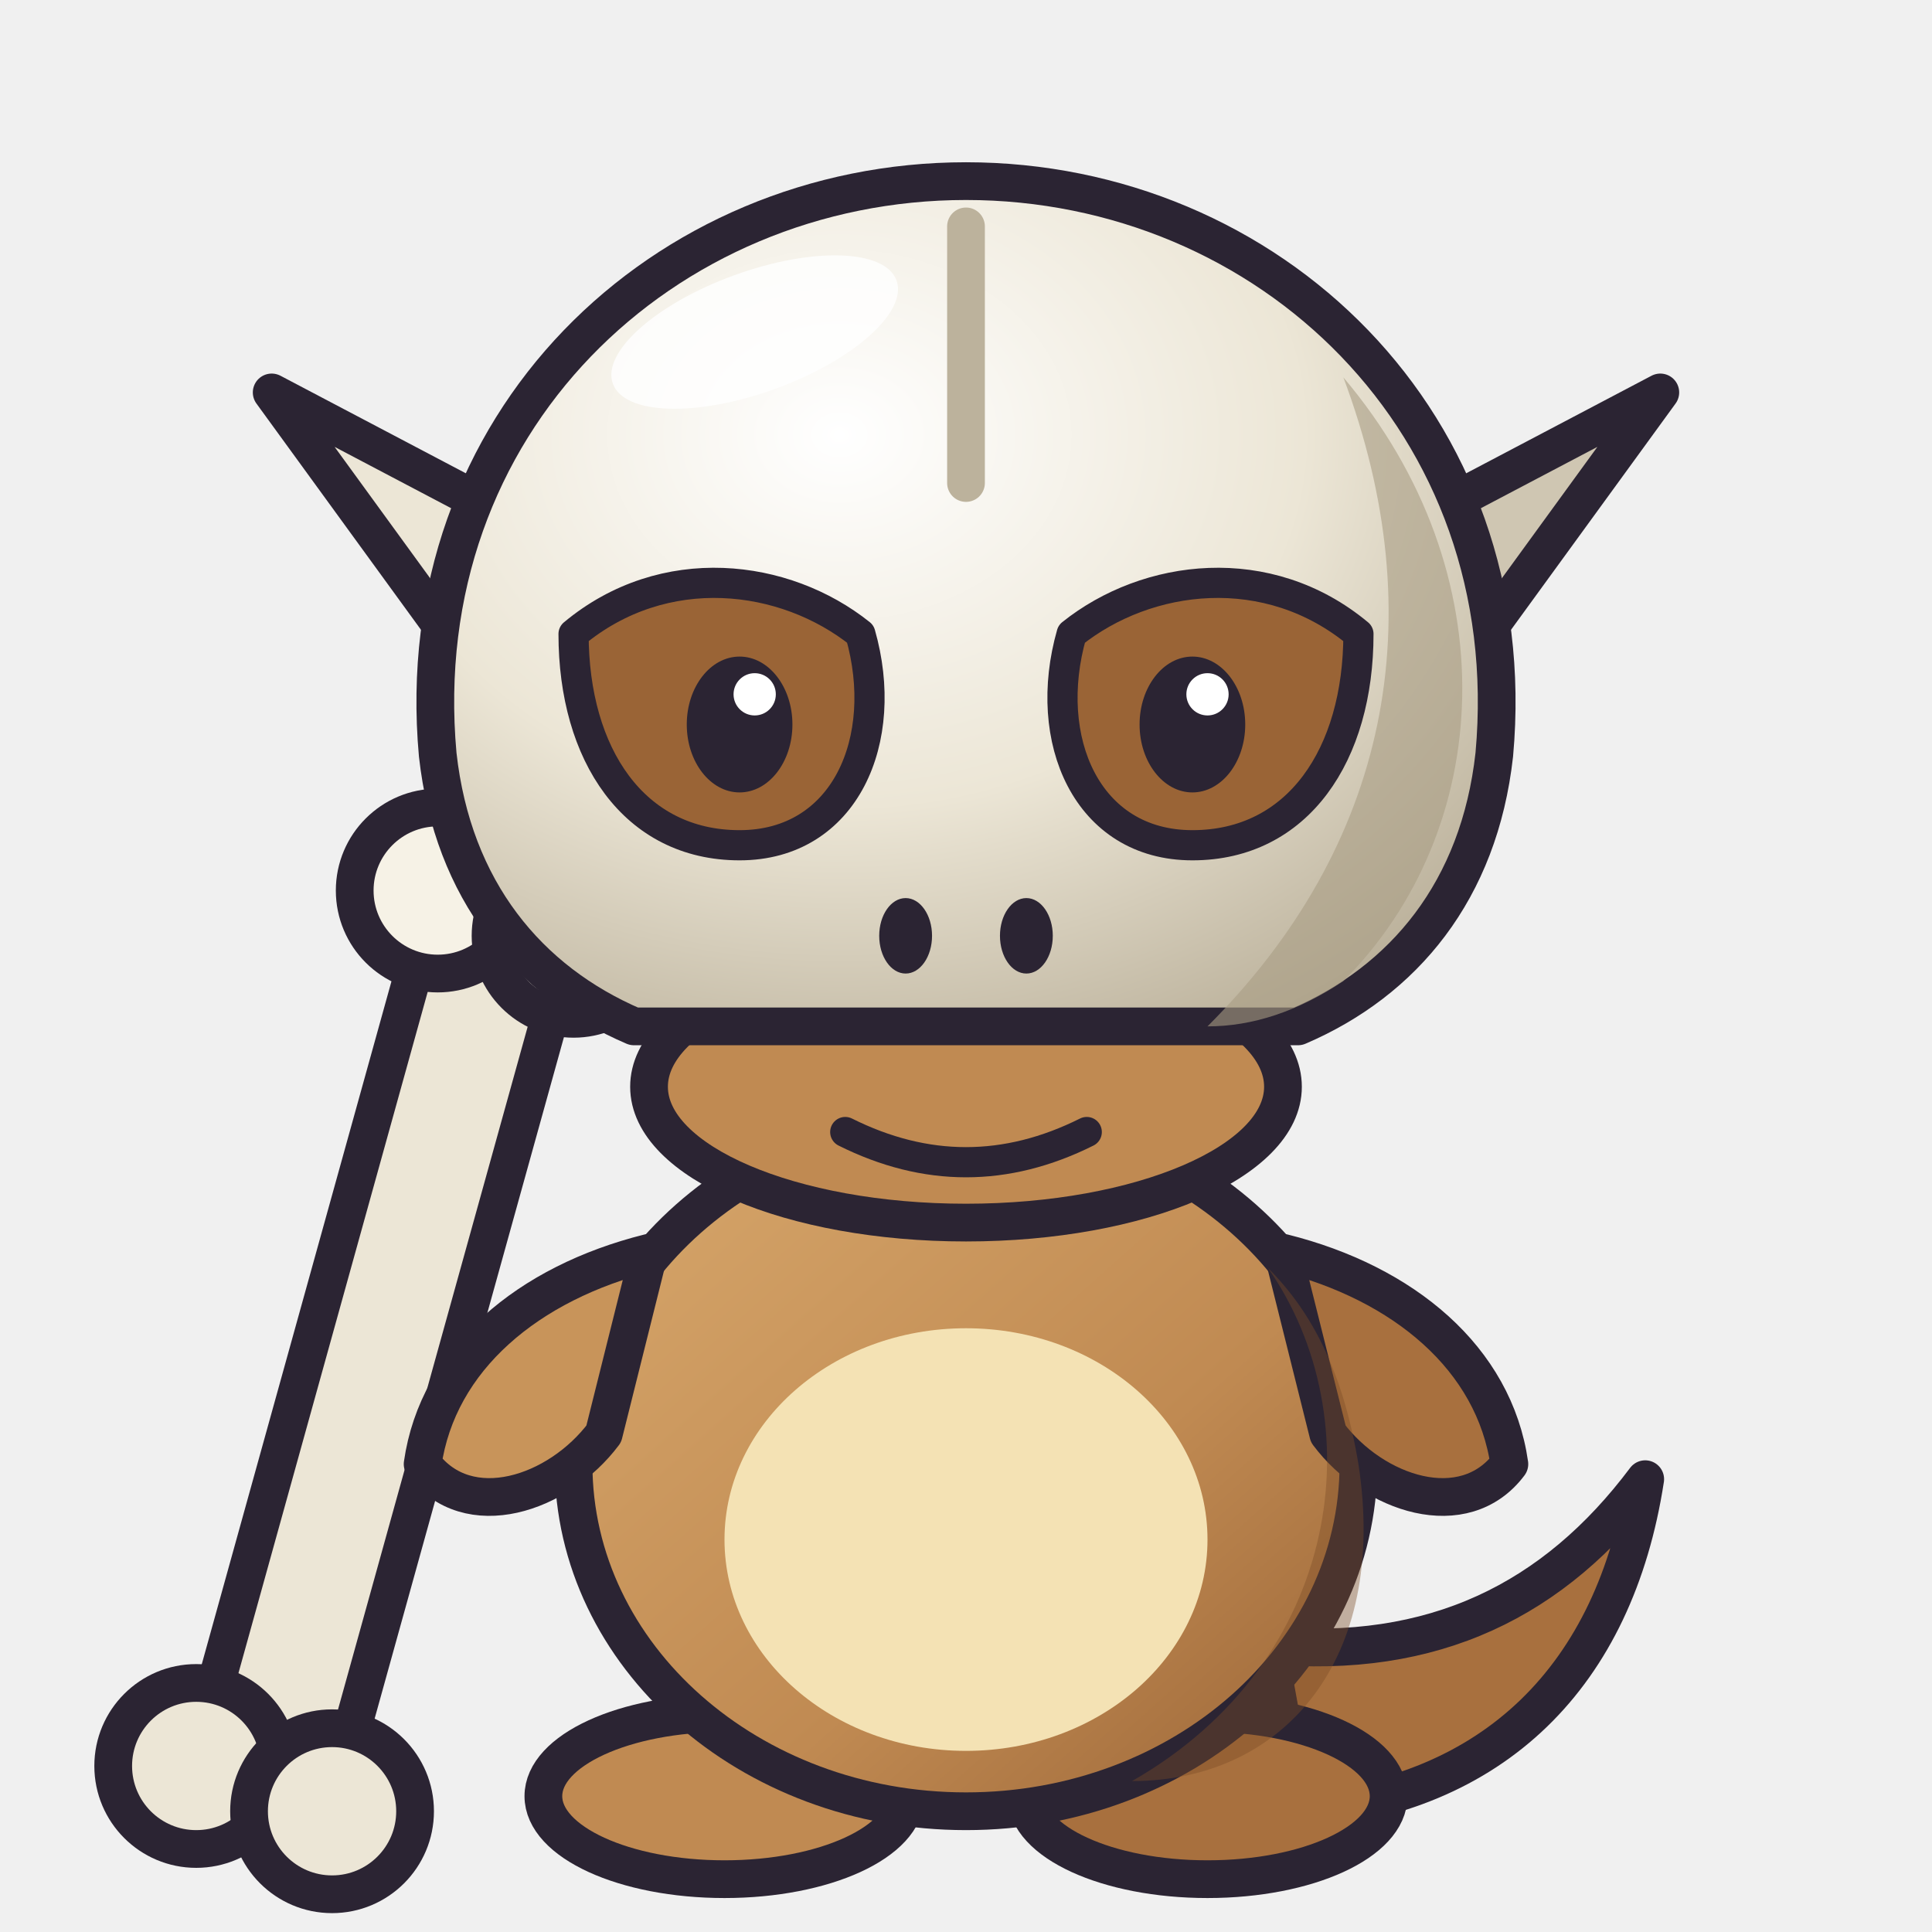
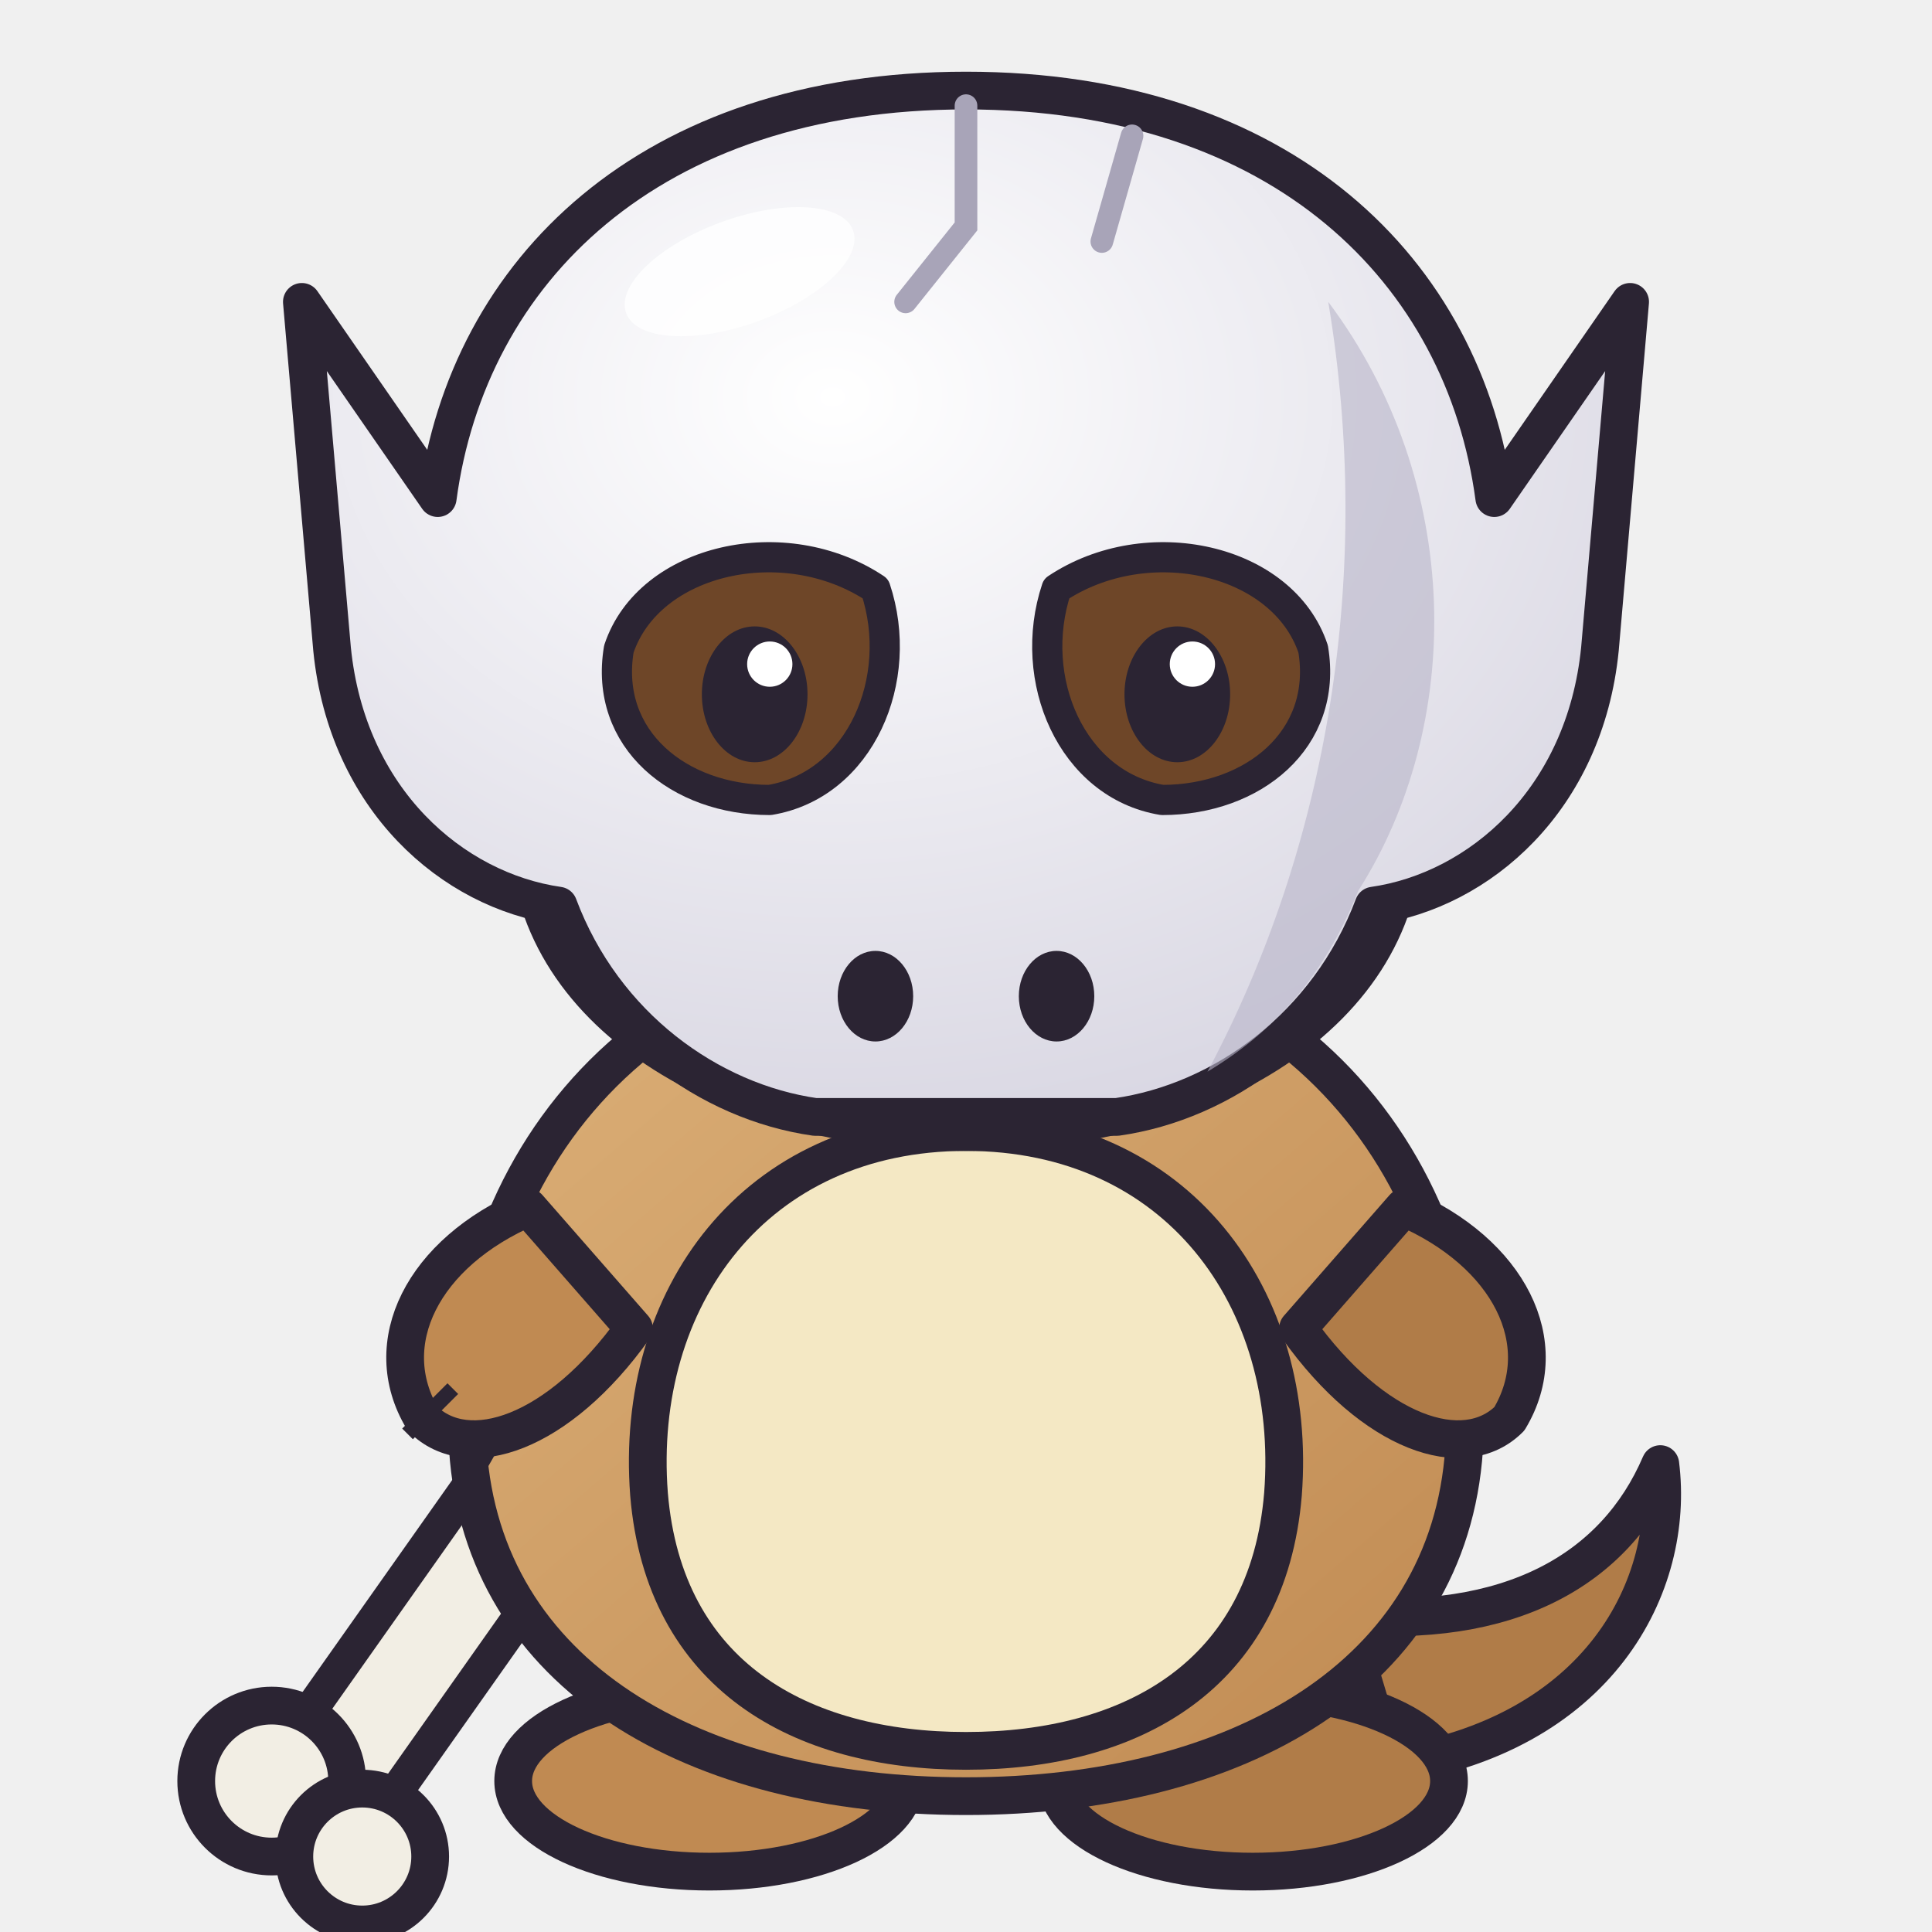
<svg xmlns="http://www.w3.org/2000/svg" viewBox="0 0 256 256">
  <defs>
    <linearGradient id="skin" x1="0" y1="0" x2="1" y2="1">
-       <stop offset="0" stop-color="#d8a86c" />
-       <stop offset="0.6" stop-color="#c08a52" />
-       <stop offset="1" stop-color="#9a6436" />
+       <stop offset="0" stop-color="#dcb078" />
+       <stop offset="1" stop-color="#c08a52" />
    </linearGradient>
-     <radialGradient id="bone" cx="38%" cy="30%" r="80%">
+     <radialGradient id="skull" cx="40%" cy="30%" r="75%">
      <stop offset="0" stop-color="#ffffff" />
-       <stop offset="0.55" stop-color="#ece6d6" />
-       <stop offset="1" stop-color="#bcb29c" />
+       <stop offset="1" stop-color="#d8d6e2" />
    </radialGradient>
  </defs>
-   <g fill="none" stroke-linecap="round">
-     <path d="M36 232 L66 124" stroke="#2b2433" stroke-width="24" />
-     <path d="M36 232 L66 124" stroke="#ece6d6" stroke-width="14" />
+   <g stroke="#2b2433" stroke-width="5" stroke-linejoin="round" stroke-linecap="round">
+     <path d="M44 236 L92 168" fill="none" stroke-width="20" />
+     <path d="M44 236 L92 168" fill="none" stroke="#f2eee4" stroke-width="11" />
+     <circle cx="36" cy="236" r="10" fill="#f2eee4" />
+     <circle cx="48" cy="246" r="9" fill="#f2eee4" />
+     <path d="M178 214 C200 216 214 208 220 194 C222 210 212 230 184 234 Z" fill="#b07c48" />
+     <ellipse cx="94" cy="236" rx="26" ry="12" fill="#c08a52" />
+     <ellipse cx="166" cy="236" rx="26" ry="12" fill="#b07c48" />
+     <path d="M128 124 C172 124 196 156 194 192 C192 222 164 238 128 238 C92 238 64 222 62 192 C60 156 84 124 128 124 Z" fill="url(#skin)" />
+     <path d="M128 150 C156 150 172 172 170 198 C168 222 150 232 128 232 C106 232 88 222 86 198 C84 172 100 150 128 150 Z" fill="#f4e8c4" />
+     <path d="M70 160 C56 166 50 178 56 188 C62 194 74 190 84 176 Z" fill="#c08a52" />
+     <path d="M186 160 C200 166 206 178 200 188 C194 194 182 190 172 176 Z" fill="#b07c48" />
+     <path d="M70 110 C70 90 96 82 128 82 C160 82 186 90 186 110 C186 134 160 150 128 150 C96 150 70 134 70 110 Z" fill="#c08a52" />
+     <path d="M128 12 C170 12 194 36 198 66 L216 40 L212 86 C210 106 196 118 182 120 C176 136 162 146 148 148 L108 148 C94 146 80 136 74 120 C60 118 46 106 44 86 L40 40 L58 66 C62 36 86 12 128 12 Z" fill="url(#skull)" />
  </g>
-   <g stroke="#2b2433" stroke-width="5" stroke-linejoin="round" stroke-linecap="round">
-     <circle cx="58" cy="118" r="11" fill="#f6f2e6" />
-     <circle cx="76" cy="124" r="11" fill="#ece6d6" />
-     <circle cx="26" cy="234" r="11" fill="#ece6d6" />
-     <circle cx="44" cy="240" r="11" fill="#ece6d6" />
-     <path d="M168 218 C190 220 206 212 218 196 C214 222 198 238 172 240 Z" fill="#a8703e" />
-     <ellipse cx="96" cy="238" rx="24" ry="11" fill="#c08a52" />
-     <ellipse cx="160" cy="238" rx="24" ry="11" fill="#a8703e" />
-     <ellipse cx="128" cy="194" rx="52" ry="46" fill="url(#skin)" />
-     <path d="M86 166 C70 170 58 180 56 194 C62 202 74 198 80 190 Z" fill="#c8945a" />
-     <path d="M170 166 C186 170 198 180 200 194 C194 202 182 198 176 190 Z" fill="#a8703e" />
-     <ellipse cx="128" cy="144" rx="42" ry="18" fill="#c08a52" />
-     <path d="M74 72 L36 52 L68 96 Z" fill="#ece6d6" />
-     <path d="M182 72 L220 52 L188 96 Z" fill="#cfc6b2" />
-     <path d="M58 100 C54 56 88 24 128 24 C168 24 202 56 198 100 C196 118 186 130 172 136 L84 136 C70 130 60 118 58 100 Z" fill="url(#bone)" />
-   </g>
-   <ellipse cx="128" cy="204" rx="32" ry="28" fill="#f4e2b4" />
-   <path d="M168 168 C182 188 178 220 150 236 C170 236 184 220 180 194 C178 182 174 174 168 168 Z" fill="#7a4c26" opacity="0.4" />
-   <path d="M178 50 C200 76 198 110 178 130 C172 134 166 136 160 136 C184 112 190 82 178 50 Z" fill="#a89c84" opacity="0.6" />
-   <ellipse cx="100" cy="44" rx="20" ry="8" fill="#fff" opacity="0.8" transform="rotate(-20 100 44)" />
-   <path d="M128 30 L128 64" stroke="#bcb29c" stroke-width="5" stroke-linecap="round" />
-   <g stroke="#2b2433" stroke-width="4" stroke-linejoin="round">
-     <path d="M76 84 C88 74 104 76 114 84 C118 98 112 112 98 112 C84 112 76 100 76 84 Z" fill="#9a6436" />
-     <path d="M180 84 C168 74 152 76 142 84 C138 98 144 112 158 112 C172 112 180 100 180 84 Z" fill="#9a6436" />
-   </g>
-   <ellipse cx="98" cy="96" rx="7" ry="9" fill="#2b2433" />
-   <ellipse cx="158" cy="96" rx="7" ry="9" fill="#2b2433" />
-   <circle cx="100" cy="92" r="2.8" fill="#fff" />
-   <circle cx="160" cy="92" r="2.8" fill="#fff" />
-   <ellipse cx="120" cy="124" rx="3.5" ry="5" fill="#2b2433" />
-   <ellipse cx="136" cy="124" rx="3.5" ry="5" fill="#2b2433" />
-   <path d="M112 150 Q128 158 144 150" fill="none" stroke="#2b2433" stroke-width="4" stroke-linecap="round" />
+   <path d="M82 86 C86 74 104 70 116 78 C120 90 114 104 102 106 C90 106 80 98 82 86 Z" fill="#6e4628" stroke="#2b2433" stroke-width="4" stroke-linejoin="round" />
+   <path d="M174 86 C170 74 152 70 140 78 C136 90 142 104 154 106 C166 106 176 98 174 86 Z" fill="#6e4628" stroke="#2b2433" stroke-width="4" stroke-linejoin="round" />
+   <ellipse cx="100" cy="92" rx="7" ry="9" fill="#2b2433" />
+   <ellipse cx="156" cy="92" rx="7" ry="9" fill="#2b2433" />
+   <circle cx="102" cy="88" r="3" fill="#fff" />
+   <circle cx="158" cy="88" r="3" fill="#fff" />
+   <ellipse cx="116" cy="132" rx="5" ry="6" fill="#2b2433" />
+   <ellipse cx="140" cy="132" rx="5" ry="6" fill="#2b2433" />
+   <path d="M128 14 L128 30 L120 40 M150 18 L146 32" fill="none" stroke="#a8a4b8" stroke-width="3" stroke-linecap="round" />
+   <path d="M176 40 C194 64 194 96 180 118 C176 128 170 136 160 142 C176 112 182 76 176 40 Z" fill="#b8b4c8" opacity="0.6" />
+   <ellipse cx="98" cy="36" rx="16" ry="7" fill="#fff" opacity="0.8" transform="rotate(-20 98 36)" />
+   <path d="M60 184 l-6 6 M66 190 l-4 7" stroke="#2b2433" stroke-width="2" />
</svg>
